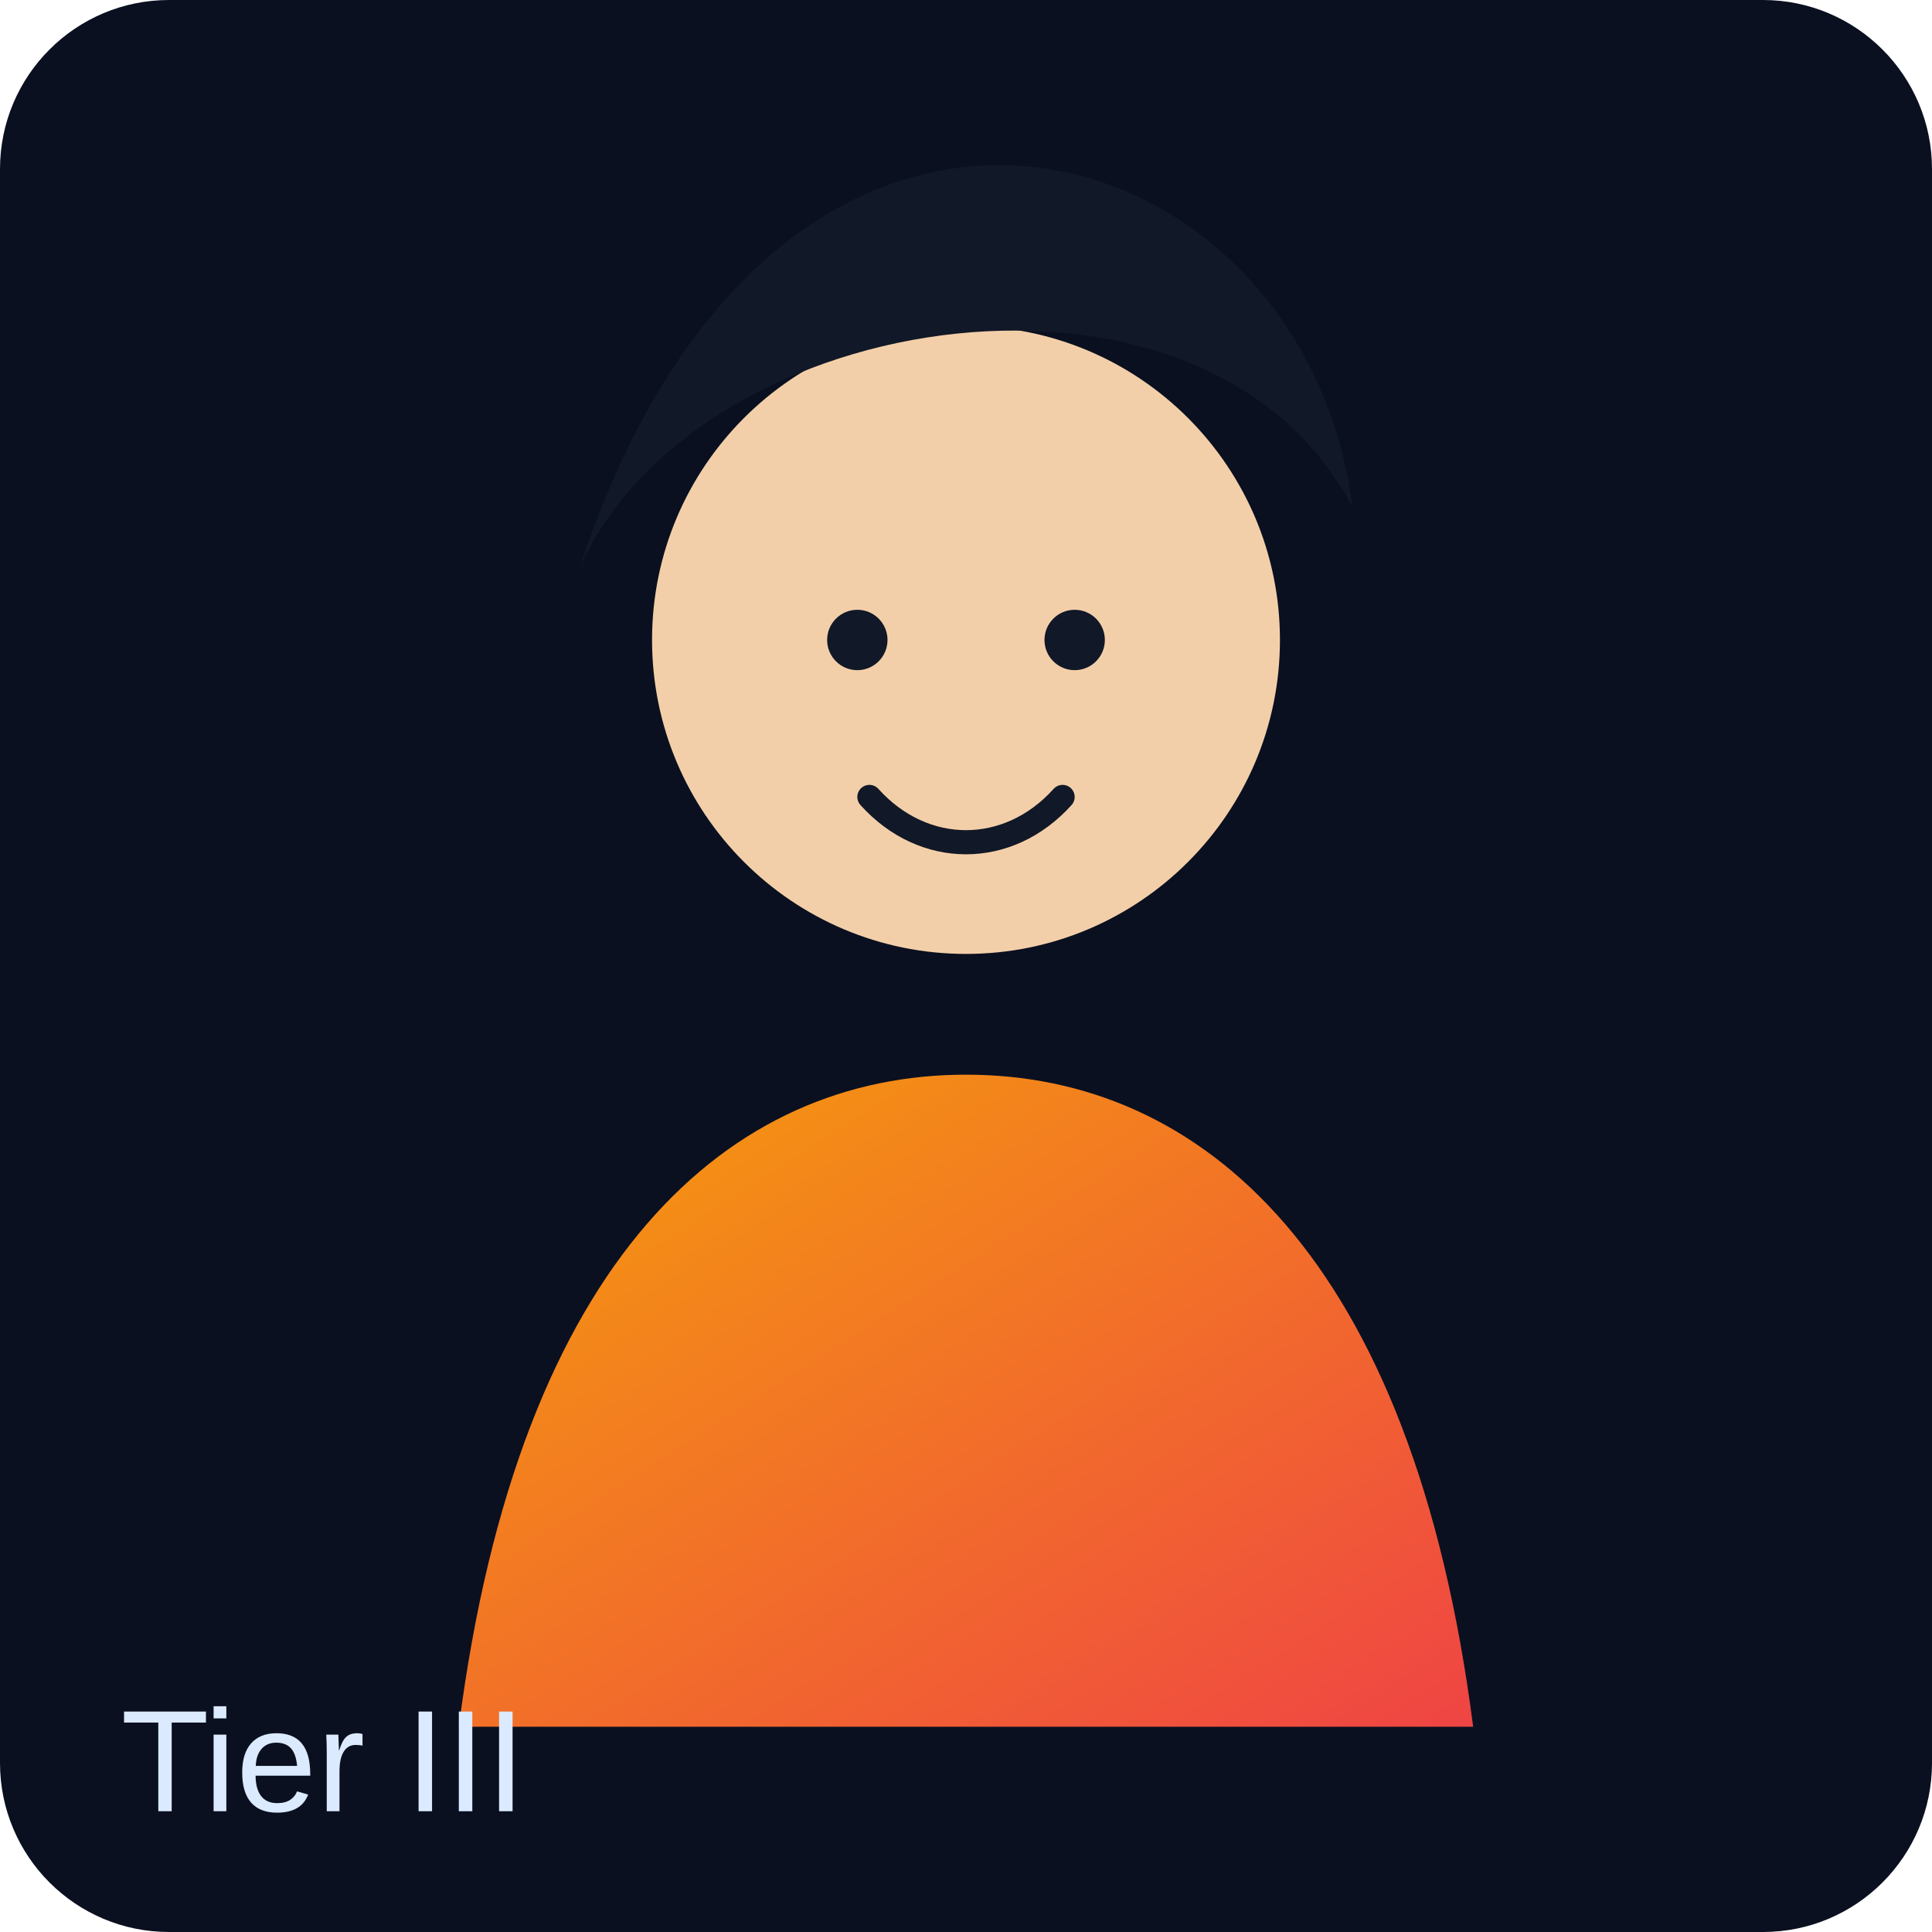
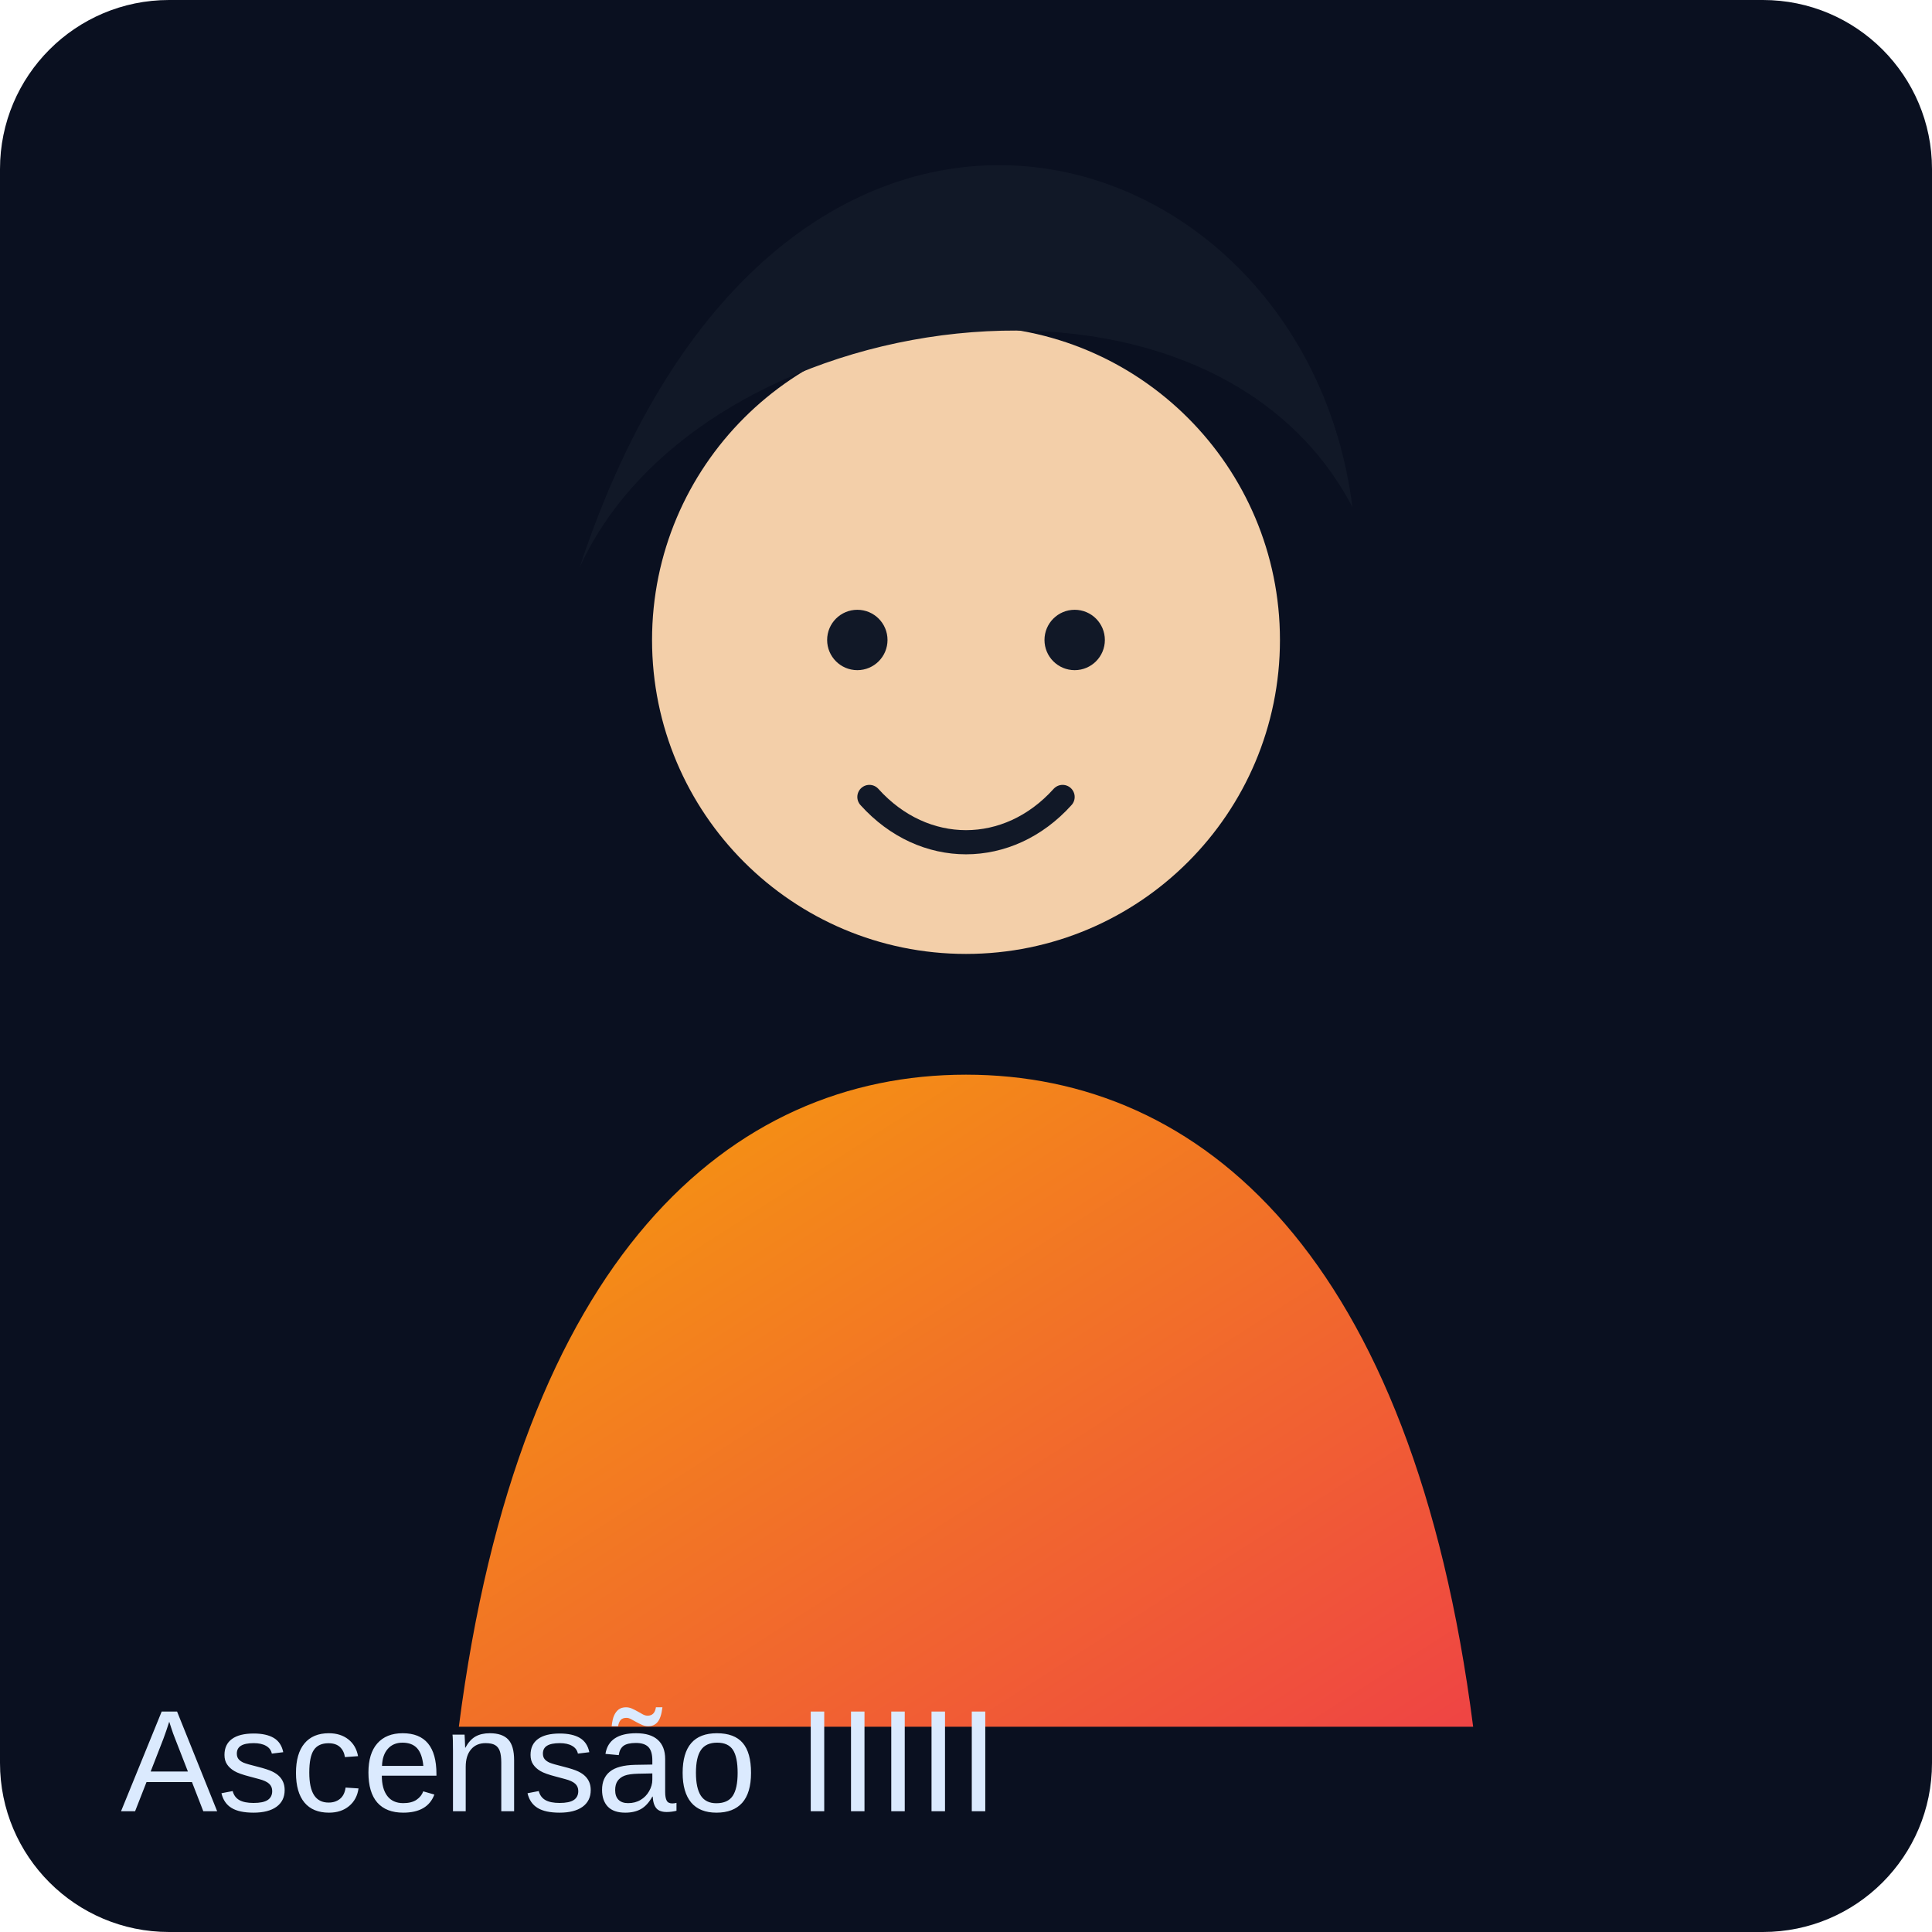
<svg xmlns="http://www.w3.org/2000/svg" viewBox="0 0 320 320">
  <defs>
    <linearGradient id="g" x1="0" y1="0" x2="1" y2="1">
      <stop offset="0%" stop-color="#f59e0b" />
      <stop offset="100%" stop-color="#ef4444" />
    </linearGradient>
  </defs>
  <rect width="320" height="320" rx="28" fill="#0a1020" />
  <circle cx="160" cy="106" r="52" fill="#f3cfa9" />
  <path d="M76 286c10-78 45-108 84-108s74 30 84 108" fill="url(#g)" />
  <path d="M96 94c20-44 104-56 128-10-8-64-95-90-128 10z" fill="#111827" />
  <circle cx="142" cy="106" r="5" fill="#111827" />
  <circle cx="178" cy="106" r="5" fill="#111827" />
  <path d="M144 132c9 10 23 10 32 0" stroke="#111827" stroke-width="4" fill="none" stroke-linecap="round" />
-   <text x="20" y="300" fill="#dbeafe" font-size="24" font-family="Arial">Tier III</text>
+   <text x="20" y="300" fill="#dbeafe" font-size="24" font-family="Arial">Ascensão IIIII</text>
</svg>
